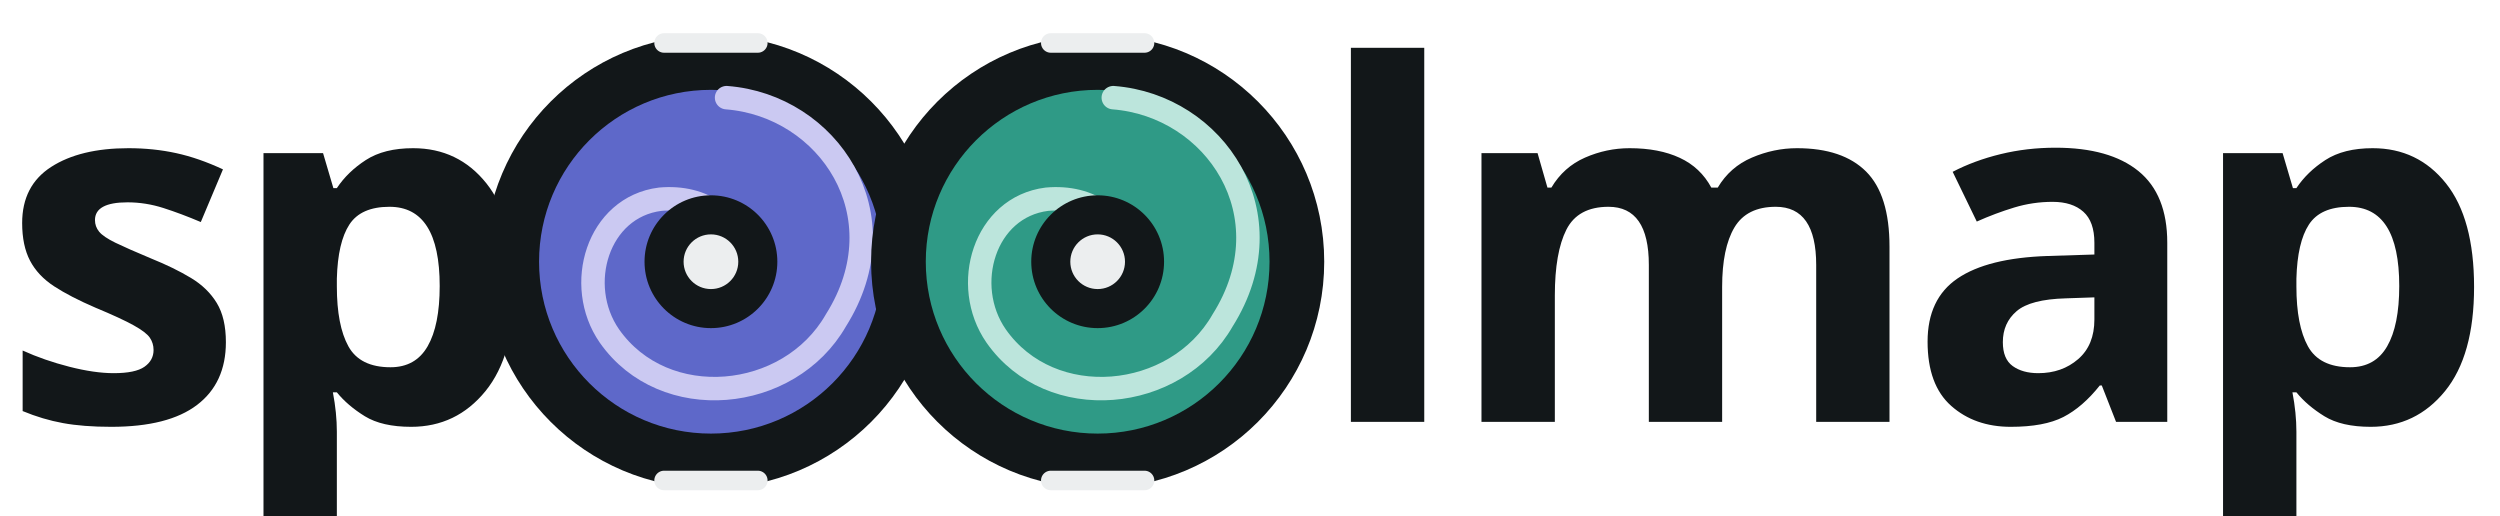
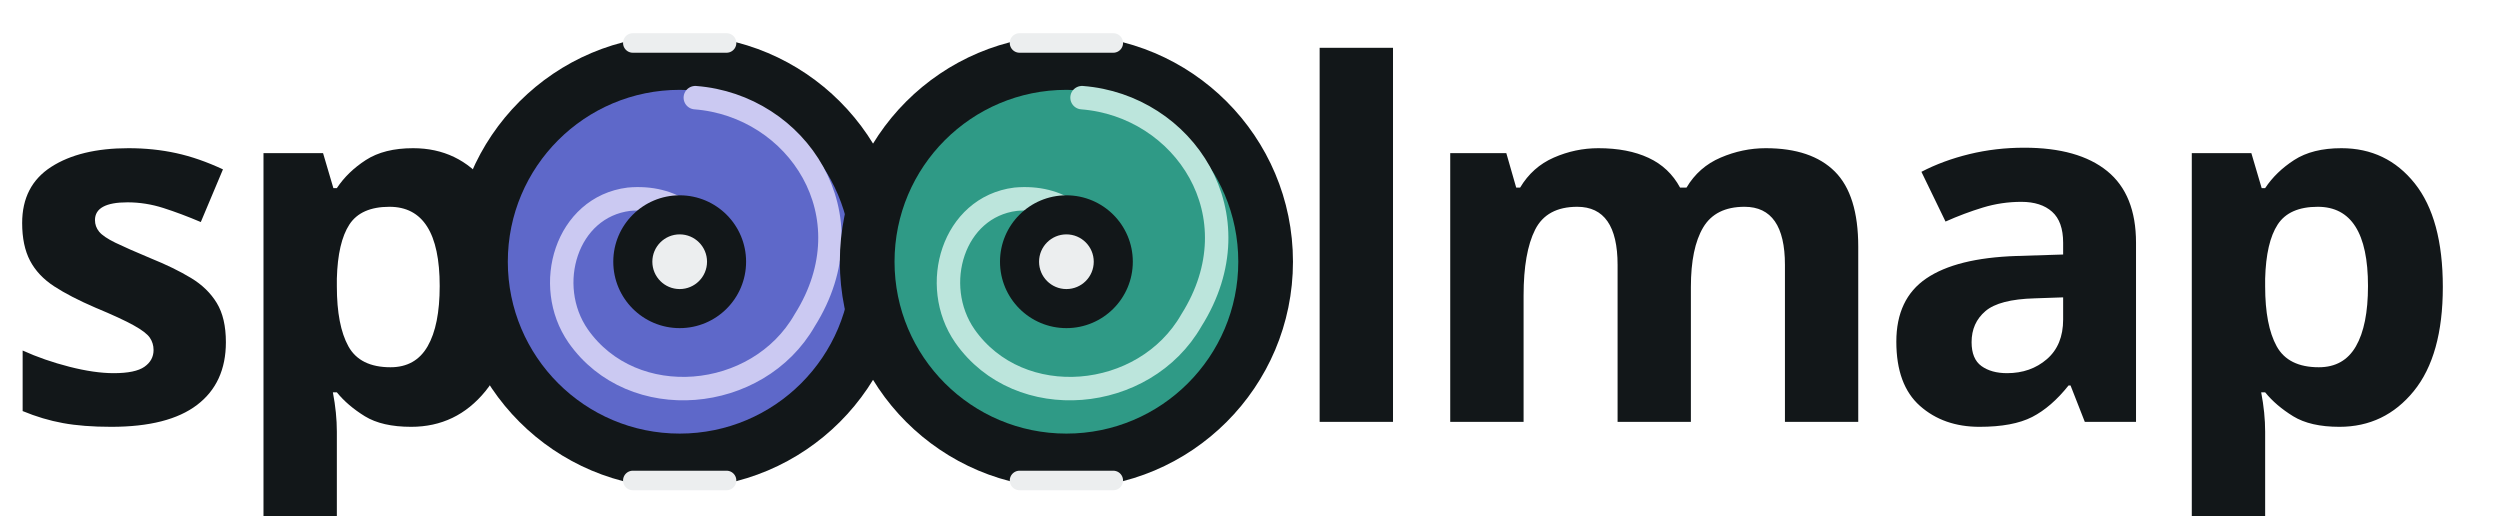
<svg xmlns="http://www.w3.org/2000/svg" viewBox="0 0 640 132" role="img" aria-labelledby="title">
  <g fill="#121719">
    <text x="0" y="108" font-family="Avenir Next Condensed, Arial Narrow, sans-serif" font-size="126" font-weight="700" letter-spacing="-5">sp</text>
-     <g transform="translate(182 67)">
+     <g transform="translate(174 67)">
      <circle r="58" />
      <circle r="44" fill="#5e68c9" />
      <path d="M7 0C7-11-2-17-13-16-29-14-35 6-26 19-12 39 20 36 32 15 49-12 30-40 4-42" fill="none" stroke="#cbc9f2" stroke-width="6" stroke-linecap="round" />
      <circle r="17" />
      <circle r="7" fill="#eceeef" />
      <path d="M-12-56h24M-12 56h24" stroke="#eceeef" stroke-width="5" stroke-linecap="round" />
    </g>
-     <g transform="translate(281 67)">
+     <g transform="translate(273 67)">
      <circle r="58" />
      <circle r="44" fill="#2f9a86" />
      <path d="M7 0C7-11-2-17-13-16-29-14-35 6-26 19-12 39 20 36 32 15 49-12 30-40 4-42" fill="none" stroke="#bce5dc" stroke-width="6" stroke-linecap="round" />
      <circle r="17" />
      <circle r="7" fill="#eceeef" />
      <path d="M-12-56h24M-12 56h24" stroke="#eceeef" stroke-width="5" stroke-linecap="round" />
    </g>
-     <text x="336" y="108" font-family="Avenir Next Condensed, Arial Narrow, sans-serif" font-size="126" font-weight="700" letter-spacing="-5">lmap</text>
+     <text x="328" y="108" font-family="Avenir Next Condensed, Arial Narrow, sans-serif" font-size="126" font-weight="700" letter-spacing="-5">lmap</text>
  </g>
</svg>
